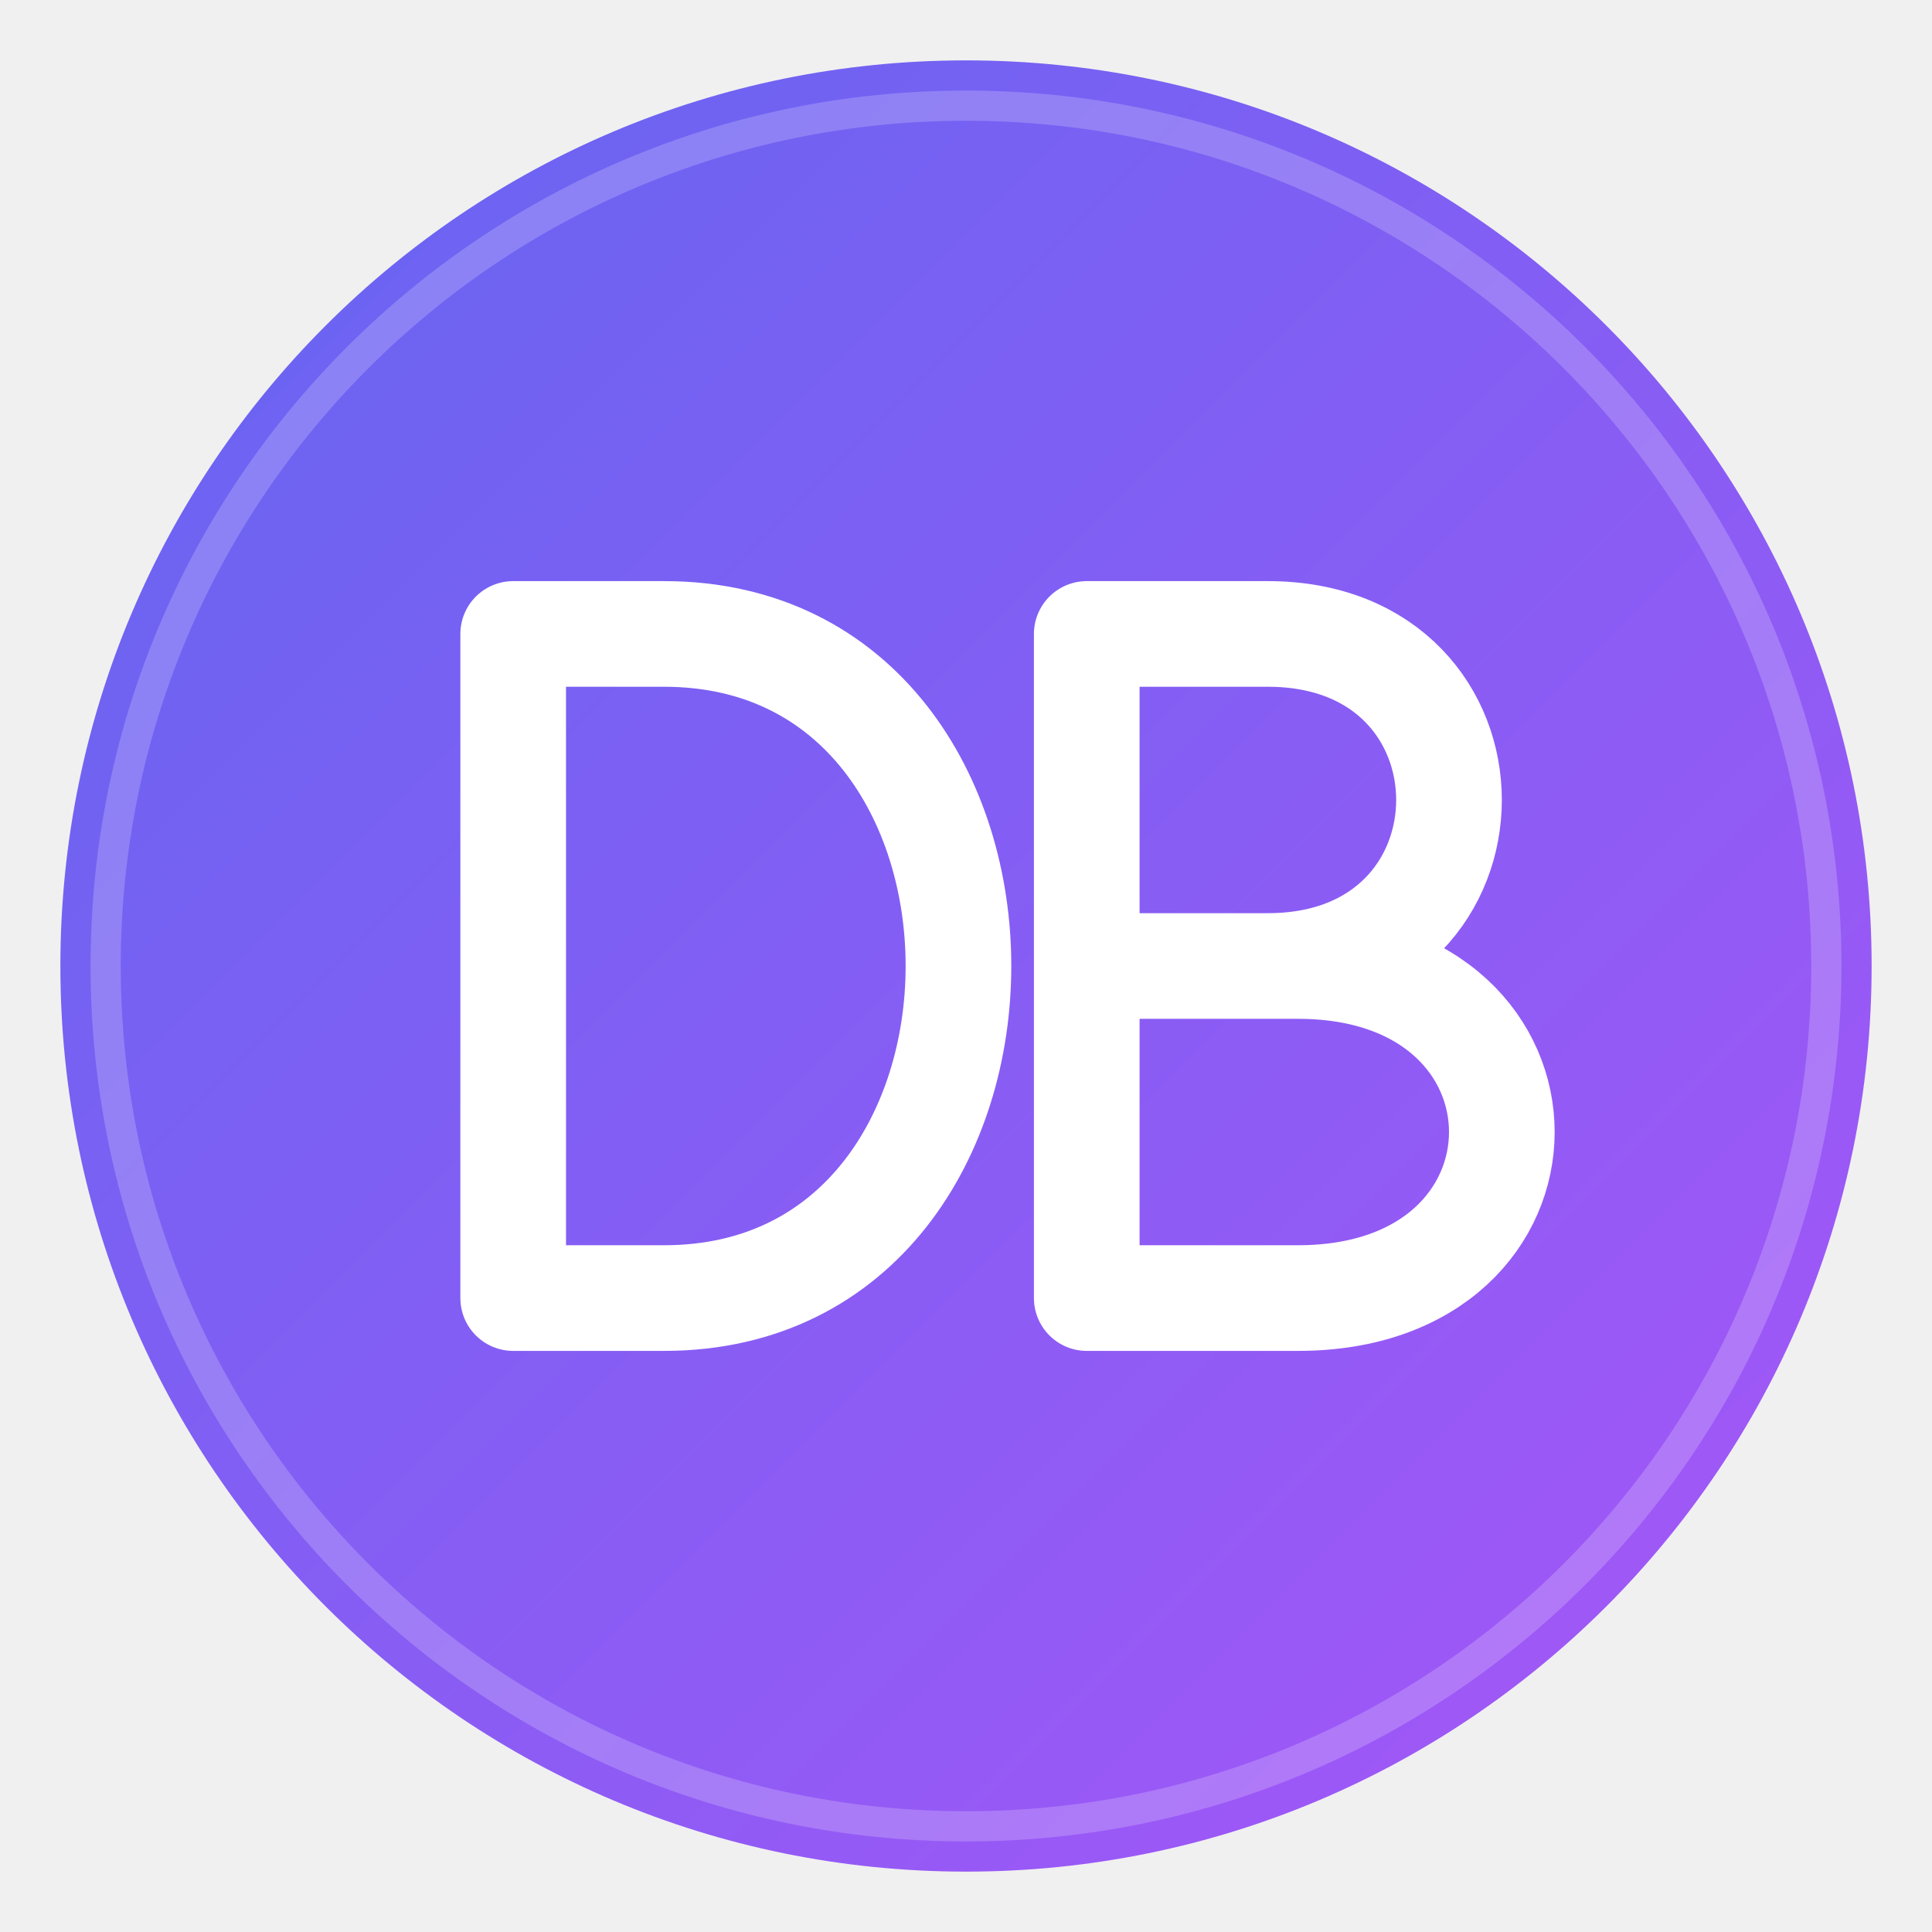
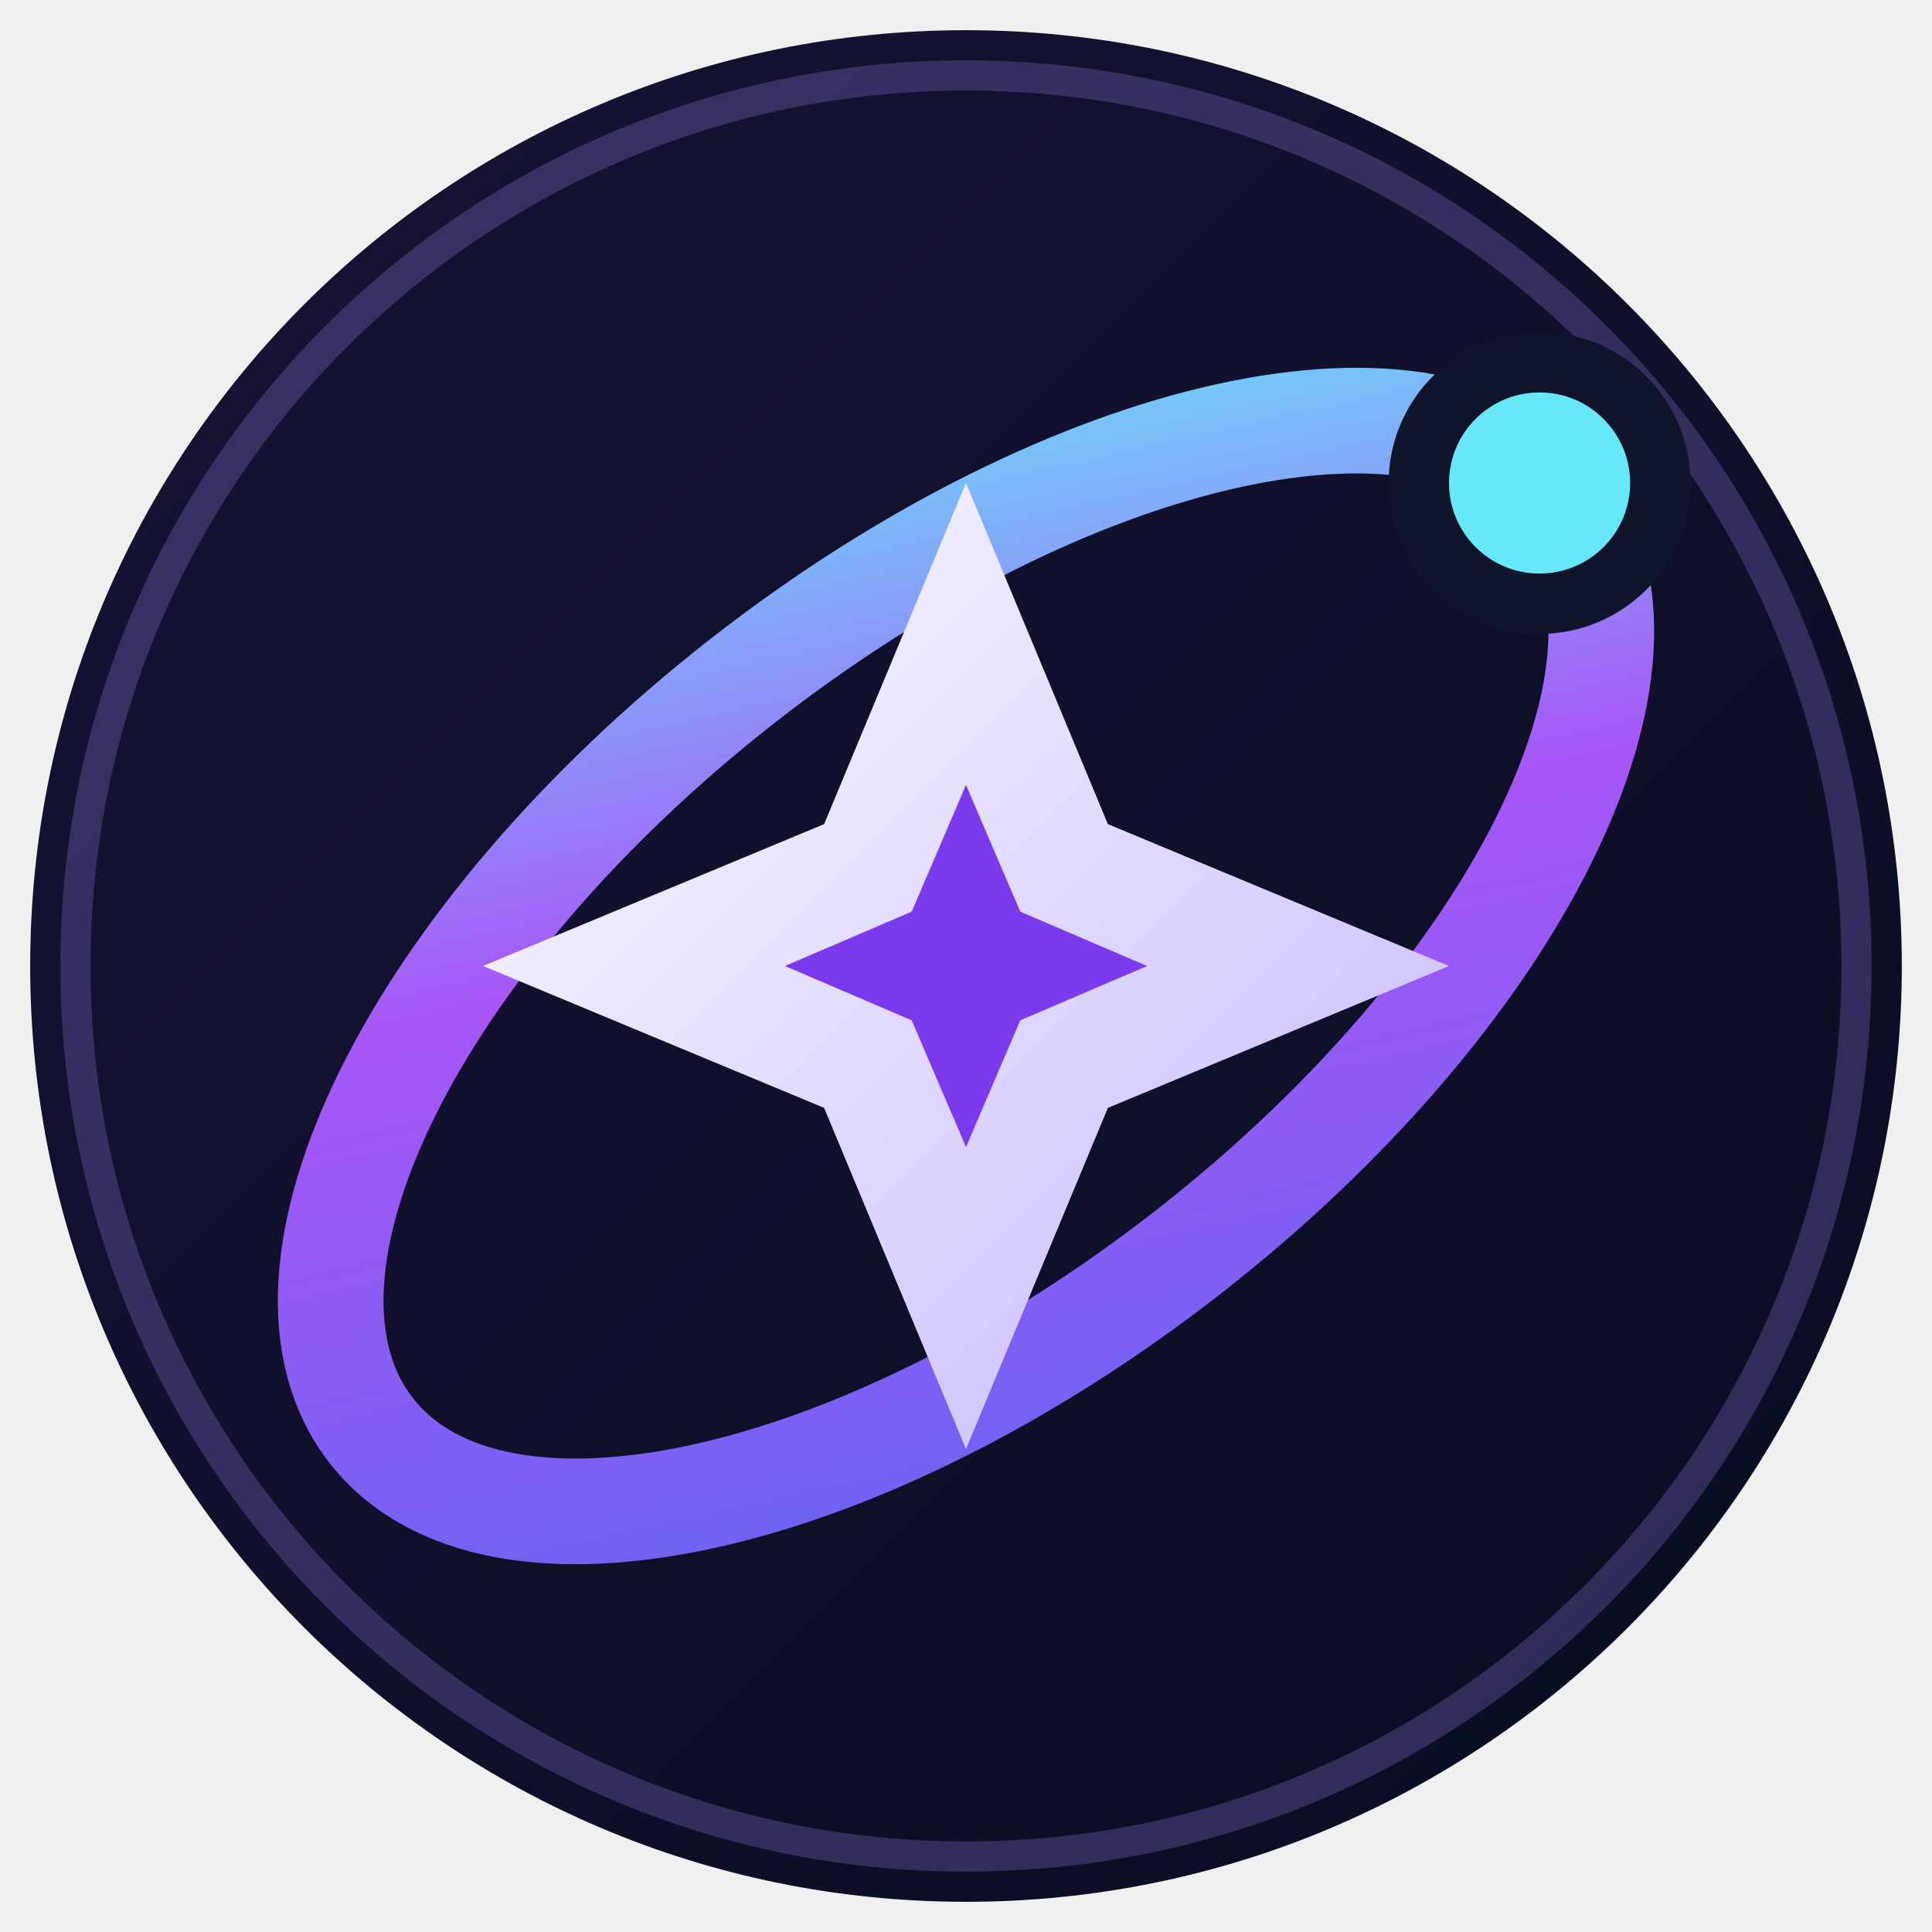
<svg xmlns="http://www.w3.org/2000/svg" viewBox="0 0 64 64" role="img" aria-labelledby="title">
  <defs>
-     <linearGradient id="brand" x1="0" y1="0" x2="1" y2="1">
-       <stop offset="0" stop-color="#6366f1" />
-       <stop offset="1" stop-color="#a855f7" />
+     <linearGradient id="surface" x1="0" y1="0" x2="1" y2="1">
+       <stop stop-color="#171336" />
+       <stop offset="1" stop-color="#080d20" />
+     </linearGradient>
+     <linearGradient id="orbit" x1="0" y1="1" x2="1" y2="0">
+       <stop stop-color="#6366f1" />
+       <stop offset=".55" stop-color="#a855f7" />
+       <stop offset="1" stop-color="#67e8f9" />
+     </linearGradient>
+     <linearGradient id="spark" x1="0" y1="0" x2="1" y2="1">
+       <stop stop-color="#fff" />
+       <stop offset="1" stop-color="#c4b5fd" />
    </linearGradient>
  </defs>
-   <circle cx="32" cy="32" r="30" fill="url(#brand)" />
-   <circle cx="32" cy="32" r="28.5" fill="none" stroke="#fff" stroke-opacity=".2" />
-   <g fill="none" stroke="#fff" stroke-width="3.5" stroke-linejoin="round" stroke-linecap="round">
-     <path d="M17 21h5c13 0 13 22 0 22h-5z" />
-     <path d="M36 32h7c9 0 9 11 0 11h-7V21h6c8 0 8 11 0 11" />
-   </g>
+   <circle cx="32" cy="32" r="31" fill="url(#surface)" />
+   <circle cx="32" cy="32" r="29.5" fill="none" stroke="#a78bfa" stroke-opacity=".25" />
+   <ellipse cx="32" cy="32" rx="25" ry="12" transform="rotate(-38 32 32)" fill="none" stroke="url(#orbit)" stroke-width="3.5" />
+   <path d="m32 16 4.7 11.3L48 32l-11.3 4.7L32 48l-4.7-11.3L16 32l11.3-4.7Z" fill="url(#spark)" />
+   <path d="m32 26 1.8 4.2L38 32l-4.2 1.8L32 38l-1.8-4.2L26 32l4.2-1.8Z" fill="#7c3aed" />
+   <circle cx="51" cy="16" r="4" fill="#67e8f9" stroke="#11152c" stroke-width="2" />
</svg>
